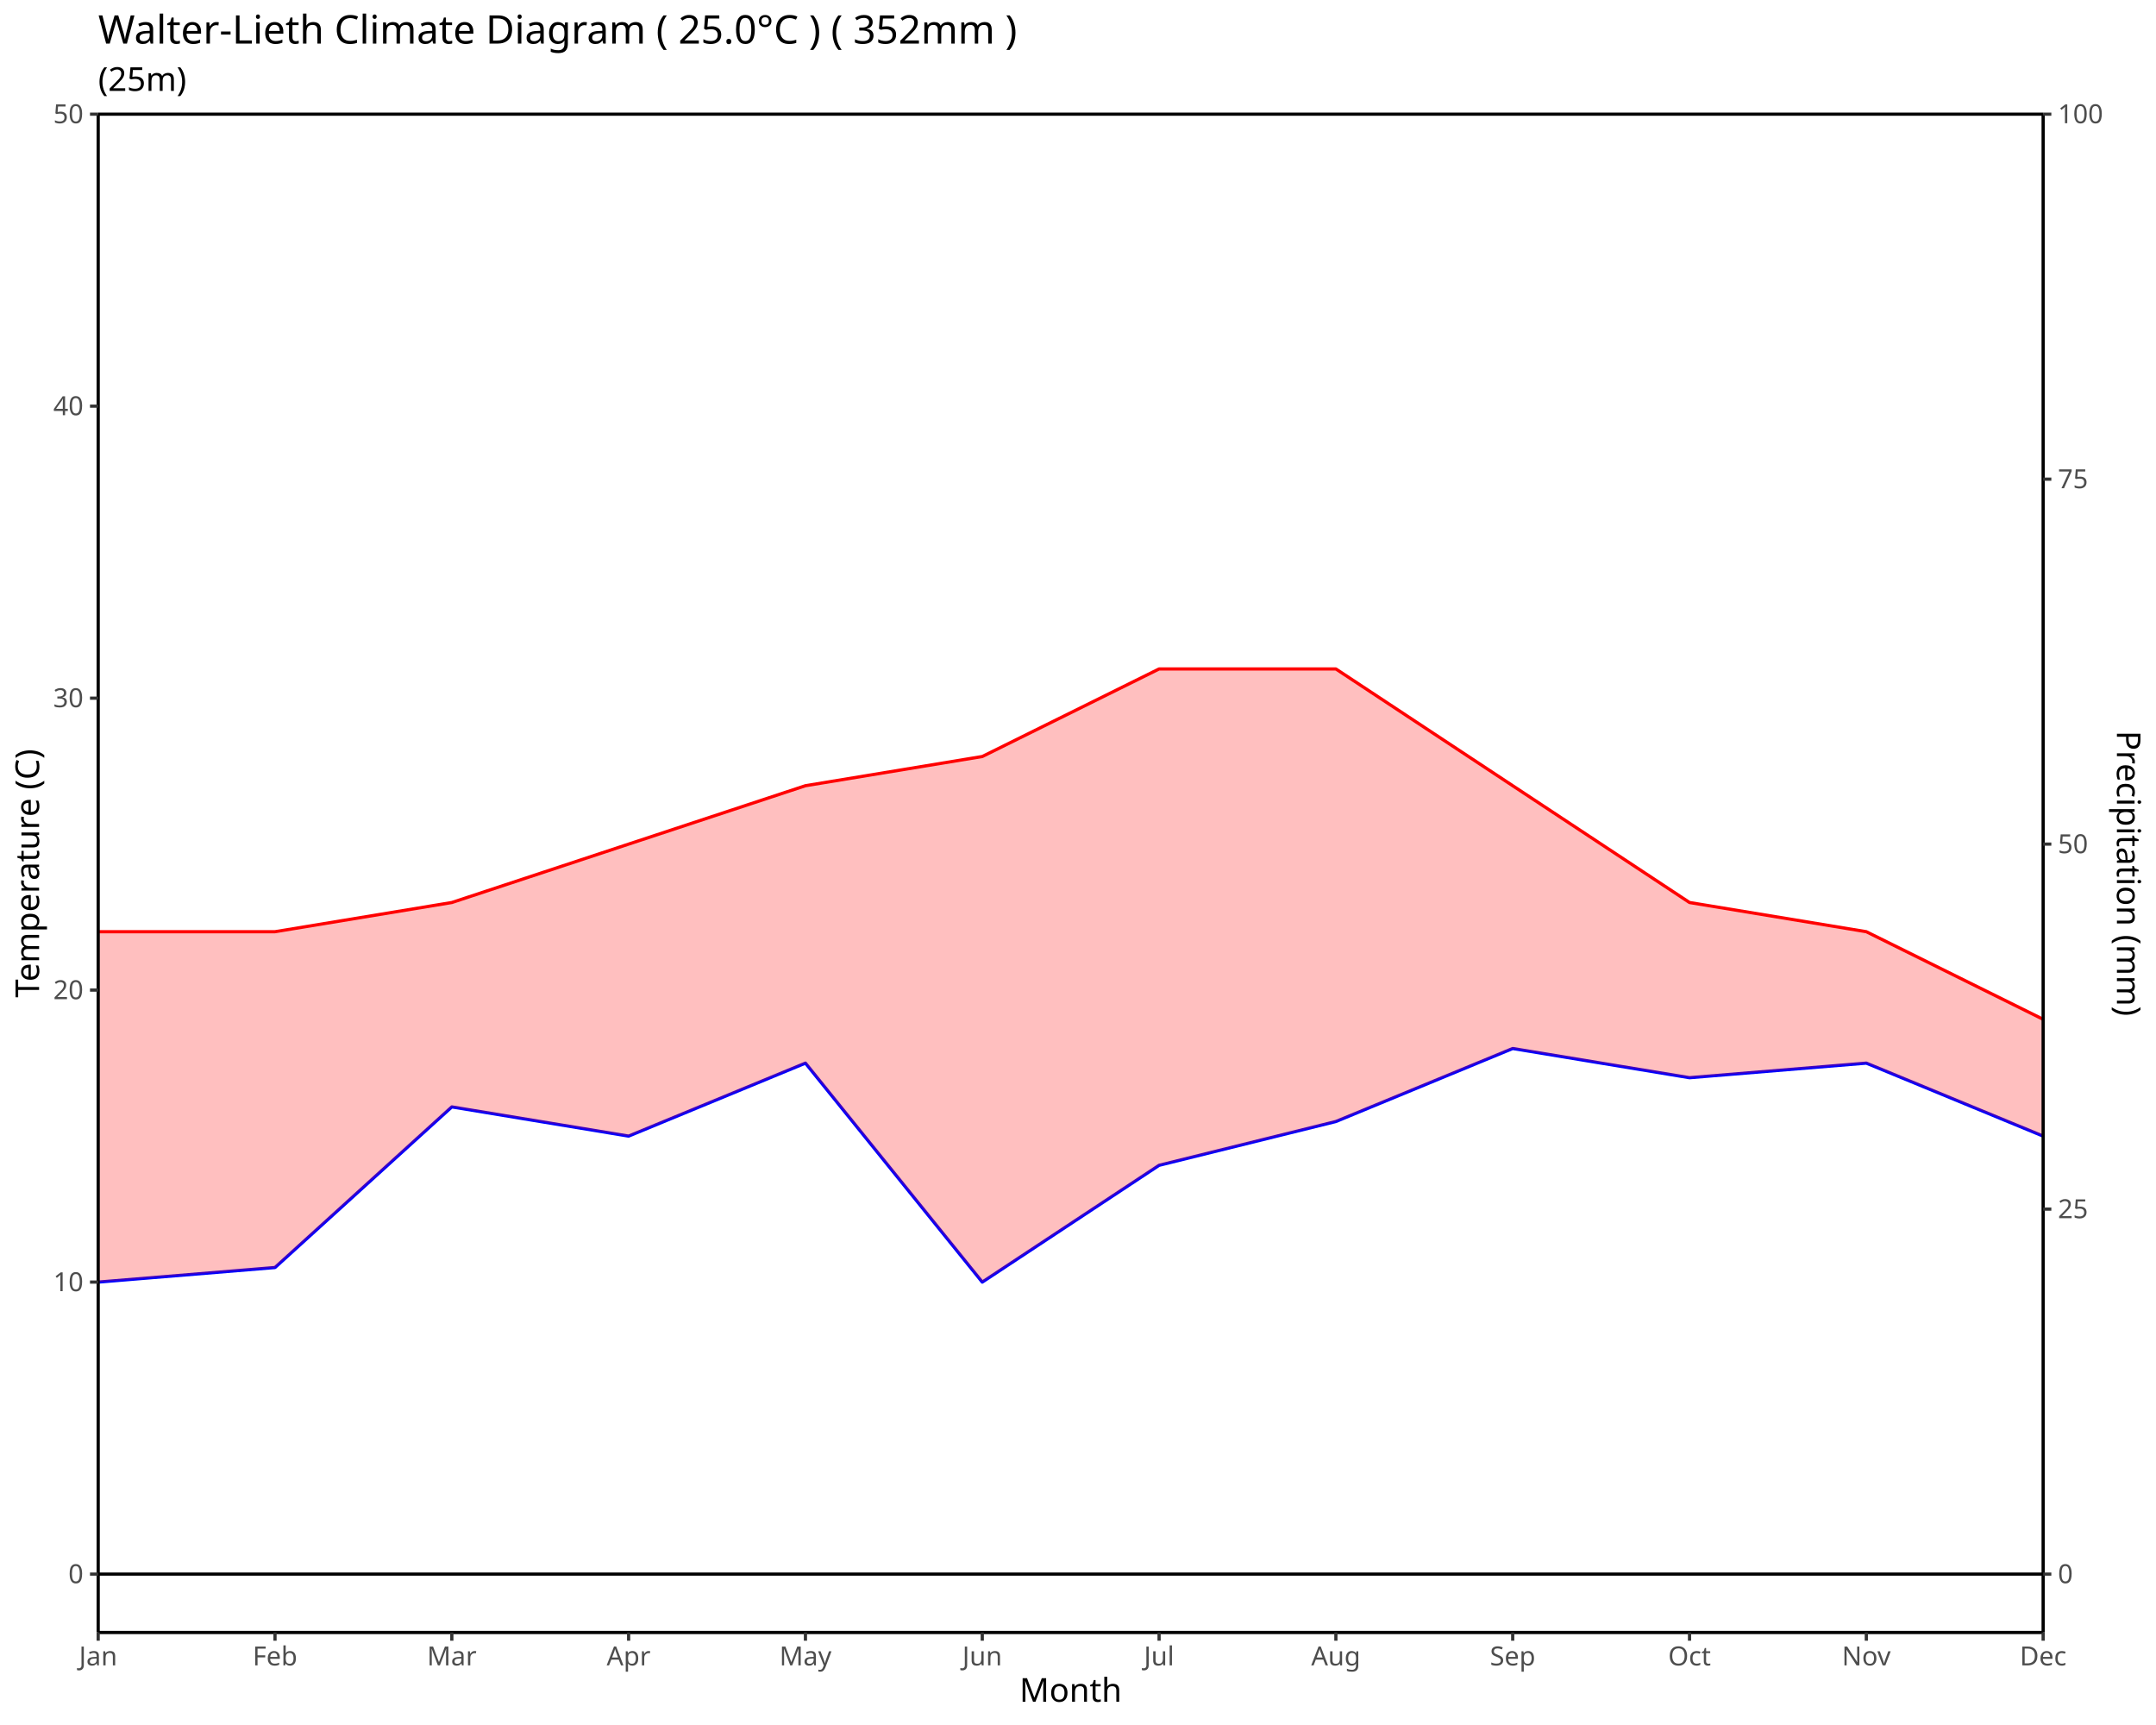
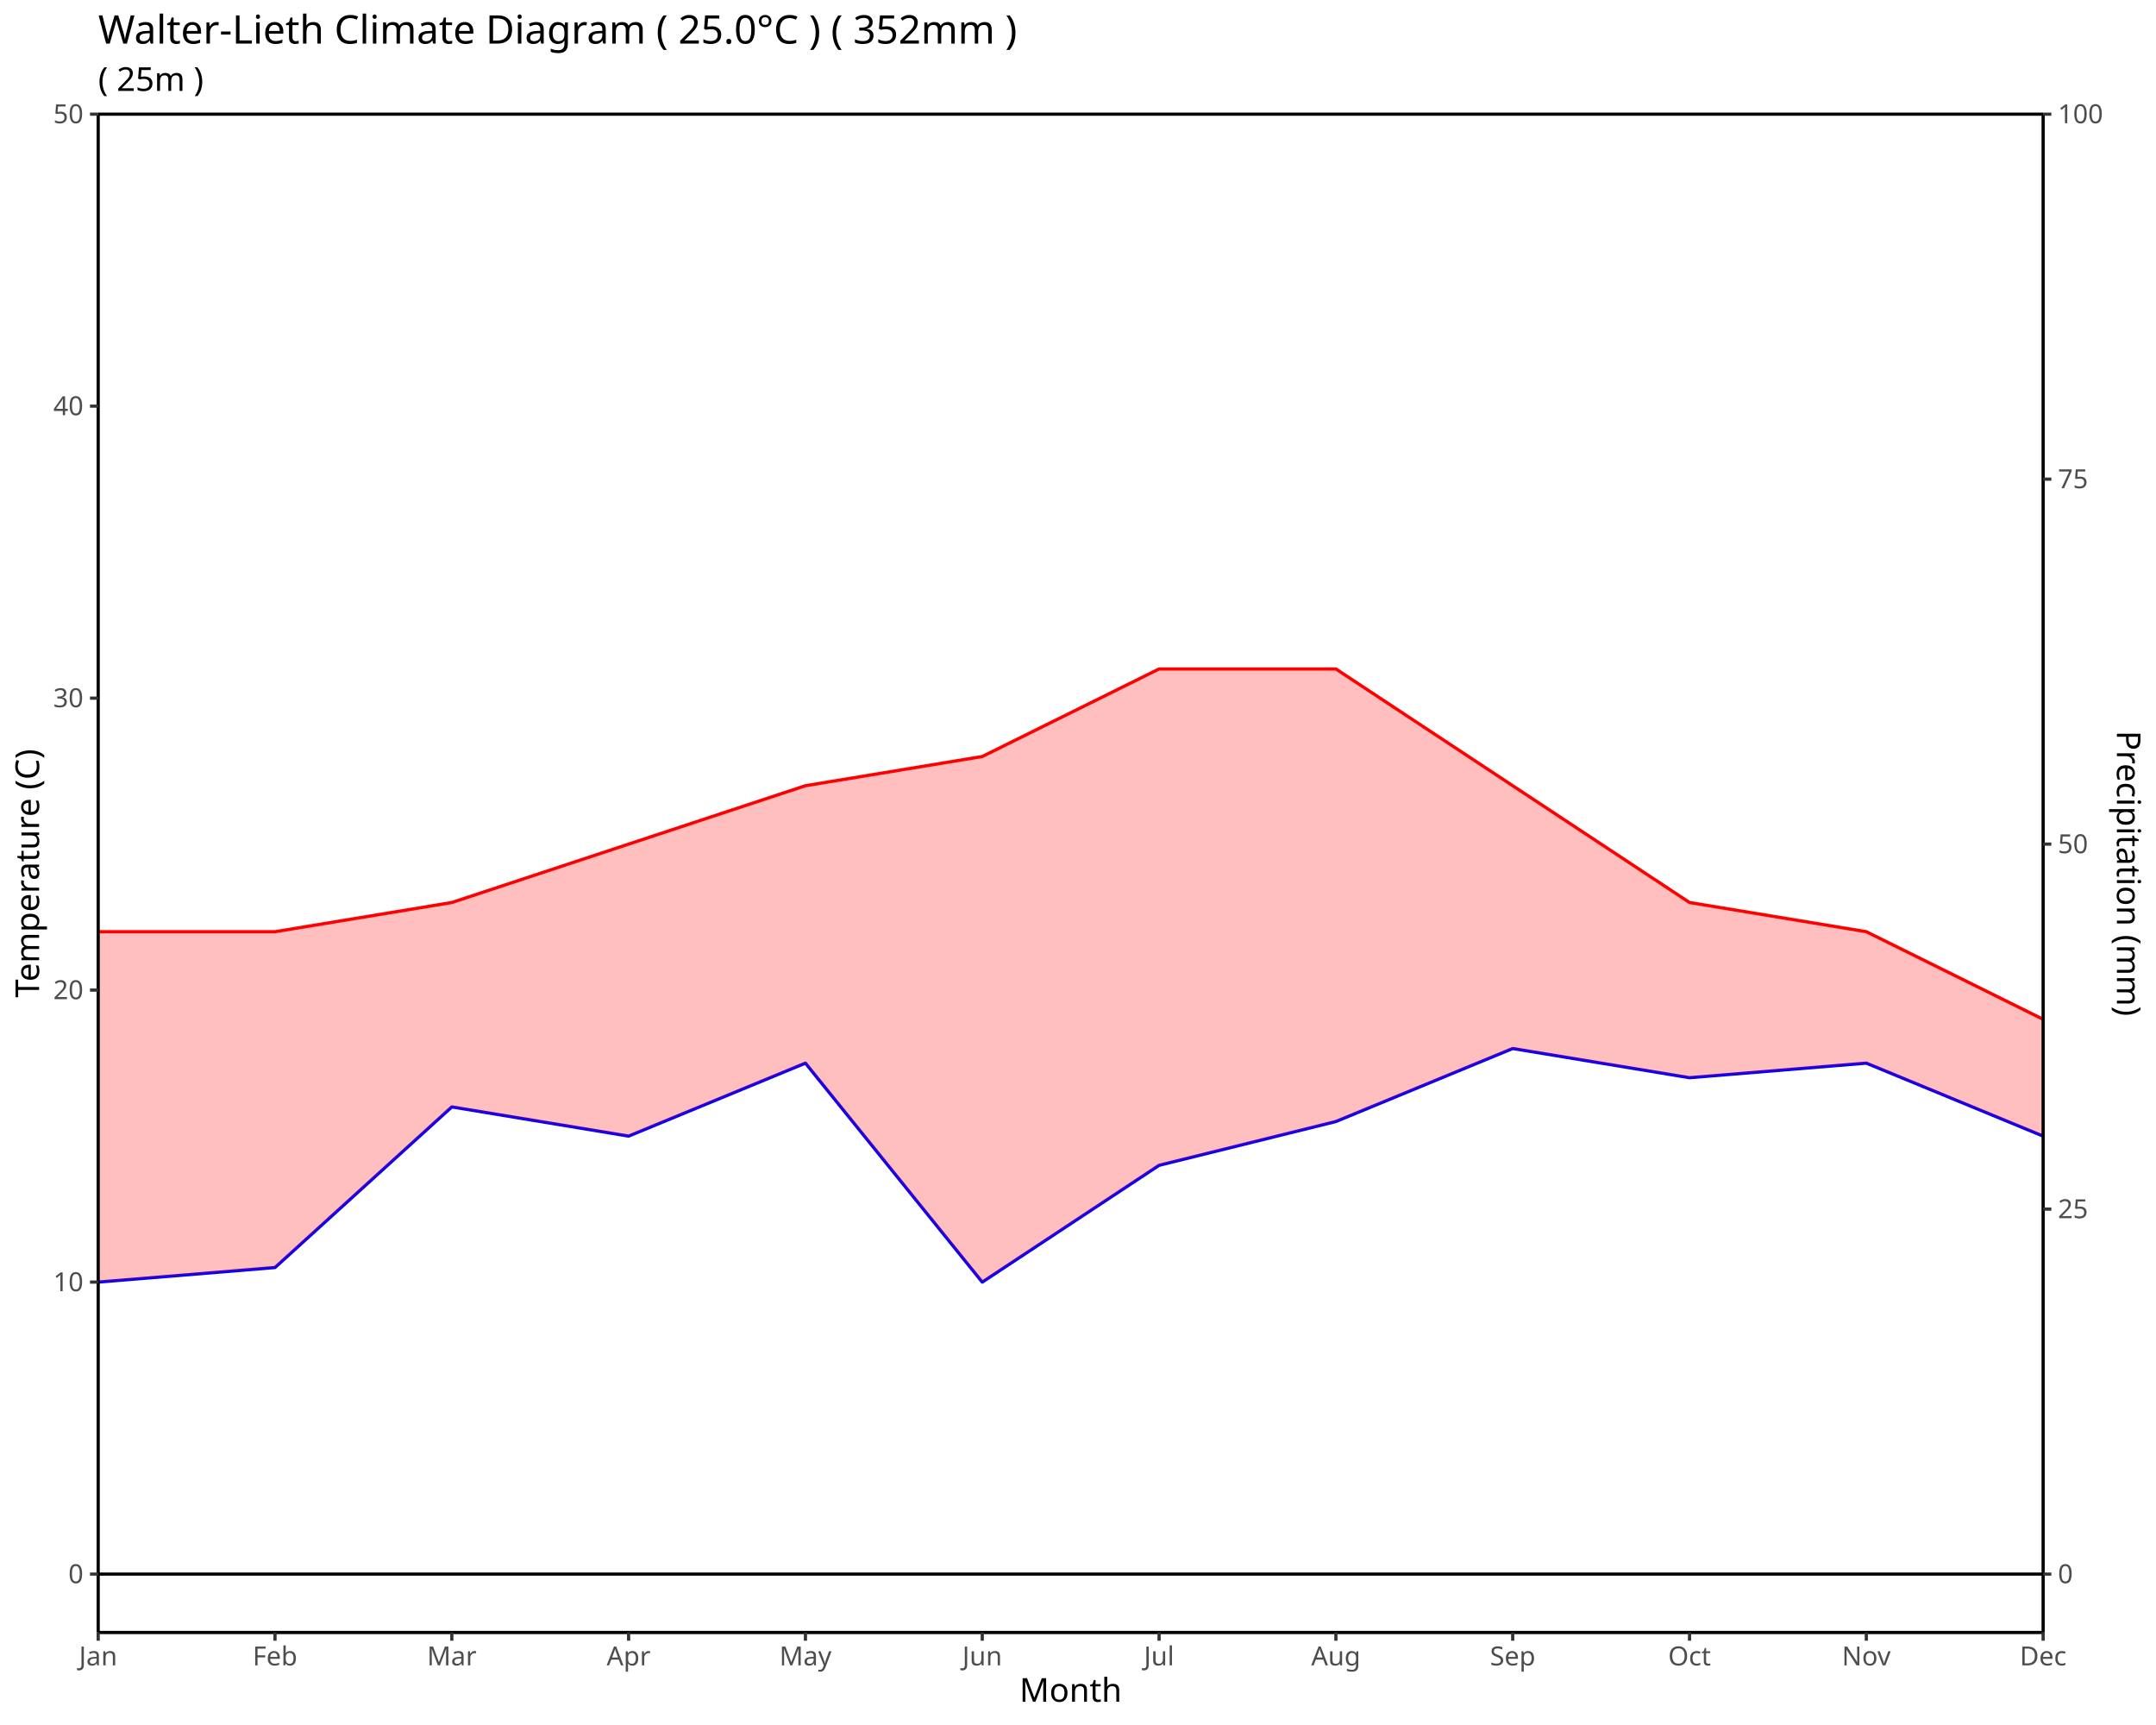
<svg xmlns="http://www.w3.org/2000/svg" class="svglite" data-engine-version="2.0" width="720.00pt" height="576.00pt" viewBox="0 0 720.00 576.00">
  <defs>
    <style type="text/css">
    .svglite line, .svglite polyline, .svglite polygon, .svglite path, .svglite rect, .svglite circle {
      fill: none;
      stroke: #000000;
      stroke-linecap: round;
      stroke-linejoin: round;
      stroke-miterlimit: 10.00;
    }
  </style>
  </defs>
  <rect width="100%" height="100%" style="stroke: none; fill: #FFFFFF;" />
  <defs>
    <clipPath id="cpMC4wMHw3MjAuMDB8MC4wMHw1NzYuMDA=">
      <rect x="0.00" y="0.00" width="720.00" height="576.00" />
    </clipPath>
  </defs>
  <g clip-path="url(#cpMC4wMHw3MjAuMDB8MC4wMHw1NzYuMDA=)">
    <rect x="0.00" y="0.00" width="720.00" height="576.00" style="stroke-width: 1.07; stroke: #FFFFFF; fill: #FFFFFF;" />
    <rect x="32.79" y="38.12" width="649.52" height="507.00" style="stroke-width: 1.07; stroke: none; fill: #FFFFFF;" />
    <polyline points="32.79,311.11 91.84,311.11 150.89,301.36 209.93,281.86 268.98,262.36 328.03,252.61 387.08,223.37 446.12,223.37 505.17,262.36 564.22,301.36 623.26,311.11 682.31,340.36 " style="stroke-width: 1.07; stroke: #FF0000; stroke-linecap: butt;" />
    <polyline points="32.79,428.11 91.84,423.24 150.89,369.61 209.93,379.36 268.98,354.99 328.03,428.11 387.08,389.11 446.12,374.49 505.17,350.11 564.22,359.86 623.26,354.99 682.31,379.36 " style="stroke-width: 1.07; stroke: #0000FF; stroke-linecap: butt;" />
    <line x1="32.79" y1="38.12" x2="682.31" y2="38.12" style="stroke-width: 1.07; stroke-linecap: butt;" />
    <line x1="32.79" y1="525.61" x2="682.31" y2="525.61" style="stroke-width: 1.07; stroke-linecap: butt;" />
    <polygon points="32.79,311.11 91.84,311.11 150.89,301.36 209.93,281.86 268.98,262.36 328.03,252.61 387.08,223.37 446.12,223.37 505.17,262.36 564.22,301.36 623.26,311.11 682.31,340.36 682.31,379.36 623.26,354.99 564.22,359.86 505.17,350.11 446.12,374.49 387.08,389.11 328.03,428.11 268.98,354.99 209.93,379.36 150.89,369.61 91.84,423.24 32.79,428.11 " style="stroke-width: 0.00; stroke: none; stroke-linecap: butt; fill: #FF0000; fill-opacity: 0.25;" />
    <polyline points="32.79,311.11 91.84,311.11 150.89,301.36 209.93,281.86 268.98,262.36 328.03,252.61 387.08,223.37 446.12,223.37 505.17,262.36 564.22,301.36 623.26,311.11 682.31,340.36 " style="stroke-width: 1.07; stroke: none; stroke-linecap: butt;" />
    <polyline points="682.31,379.36 623.26,354.99 564.22,359.86 505.17,350.11 446.12,374.49 387.08,389.11 328.03,428.11 268.98,354.99 209.93,379.36 150.89,369.61 91.84,423.24 32.79,428.11 " style="stroke-width: 1.07; stroke: none; stroke-linecap: butt;" />
    <polyline points="32.79,545.11 32.79,38.12 " style="stroke-width: 1.07; stroke-linecap: butt;" />
    <text x="27.86" y="528.64" text-anchor="end" style="font-size: 8.80px; fill: #4D4D4D; font-family: sans;" textLength="4.89px" lengthAdjust="spacingAndGlyphs">0</text>
    <text x="27.86" y="431.14" text-anchor="end" style="font-size: 8.80px; fill: #4D4D4D; font-family: sans;" textLength="9.79px" lengthAdjust="spacingAndGlyphs">10</text>
    <text x="27.86" y="333.64" text-anchor="end" style="font-size: 8.80px; fill: #4D4D4D; font-family: sans;" textLength="9.79px" lengthAdjust="spacingAndGlyphs">20</text>
    <text x="27.86" y="236.14" text-anchor="end" style="font-size: 8.80px; fill: #4D4D4D; font-family: sans;" textLength="9.79px" lengthAdjust="spacingAndGlyphs">30</text>
    <text x="27.86" y="138.64" text-anchor="end" style="font-size: 8.80px; fill: #4D4D4D; font-family: sans;" textLength="9.79px" lengthAdjust="spacingAndGlyphs">40</text>
    <text x="27.86" y="41.14" text-anchor="end" style="font-size: 8.80px; fill: #4D4D4D; font-family: sans;" textLength="9.79px" lengthAdjust="spacingAndGlyphs">50</text>
    <polyline points="30.05,525.61 32.79,525.61 " style="stroke-width: 1.07; stroke: #333333; stroke-linecap: butt;" />
    <polyline points="30.05,428.11 32.79,428.11 " style="stroke-width: 1.07; stroke: #333333; stroke-linecap: butt;" />
    <polyline points="30.05,330.61 32.79,330.61 " style="stroke-width: 1.07; stroke: #333333; stroke-linecap: butt;" />
    <polyline points="30.05,233.12 32.79,233.12 " style="stroke-width: 1.07; stroke: #333333; stroke-linecap: butt;" />
    <polyline points="30.05,135.62 32.79,135.62 " style="stroke-width: 1.07; stroke: #333333; stroke-linecap: butt;" />
    <polyline points="30.05,38.12 32.79,38.12 " style="stroke-width: 1.07; stroke: #333333; stroke-linecap: butt;" />
    <polyline points="682.31,545.11 682.31,38.12 " style="stroke-width: 1.07; stroke-linecap: butt;" />
    <polyline points="685.05,525.61 682.31,525.61 " style="stroke-width: 1.07; stroke: #333333; stroke-linecap: butt;" />
    <polyline points="685.05,403.74 682.31,403.74 " style="stroke-width: 1.07; stroke: #333333; stroke-linecap: butt;" />
    <polyline points="685.05,281.86 682.31,281.86 " style="stroke-width: 1.07; stroke: #333333; stroke-linecap: butt;" />
    <polyline points="685.05,159.99 682.31,159.99 " style="stroke-width: 1.07; stroke: #333333; stroke-linecap: butt;" />
    <polyline points="685.05,38.12 682.31,38.12 " style="stroke-width: 1.07; stroke: #333333; stroke-linecap: butt;" />
    <text x="687.24" y="528.64" style="font-size: 8.80px; fill: #4D4D4D; font-family: sans;" textLength="4.89px" lengthAdjust="spacingAndGlyphs">0</text>
    <text x="687.24" y="406.77" style="font-size: 8.80px; fill: #4D4D4D; font-family: sans;" textLength="9.79px" lengthAdjust="spacingAndGlyphs">25</text>
    <text x="687.24" y="284.89" style="font-size: 8.80px; fill: #4D4D4D; font-family: sans;" textLength="9.79px" lengthAdjust="spacingAndGlyphs">50</text>
    <text x="687.24" y="163.02" style="font-size: 8.80px; fill: #4D4D4D; font-family: sans;" textLength="9.79px" lengthAdjust="spacingAndGlyphs">75</text>
    <text x="687.24" y="41.14" style="font-size: 8.80px; fill: #4D4D4D; font-family: sans;" textLength="14.68px" lengthAdjust="spacingAndGlyphs">100</text>
    <polyline points="32.79,545.11 682.31,545.11 " style="stroke-width: 1.07; stroke-linecap: butt;" />
    <polyline points="32.79,547.85 32.79,545.11 " style="stroke-width: 1.07; stroke: #333333; stroke-linecap: butt;" />
    <polyline points="91.84,547.85 91.84,545.11 " style="stroke-width: 1.07; stroke: #333333; stroke-linecap: butt;" />
    <polyline points="150.89,547.85 150.89,545.11 " style="stroke-width: 1.07; stroke: #333333; stroke-linecap: butt;" />
    <polyline points="209.93,547.85 209.93,545.11 " style="stroke-width: 1.07; stroke: #333333; stroke-linecap: butt;" />
    <polyline points="268.98,547.85 268.98,545.11 " style="stroke-width: 1.07; stroke: #333333; stroke-linecap: butt;" />
    <polyline points="328.03,547.85 328.03,545.11 " style="stroke-width: 1.07; stroke: #333333; stroke-linecap: butt;" />
    <polyline points="387.08,547.85 387.08,545.11 " style="stroke-width: 1.07; stroke: #333333; stroke-linecap: butt;" />
    <polyline points="446.12,547.85 446.12,545.11 " style="stroke-width: 1.07; stroke: #333333; stroke-linecap: butt;" />
    <polyline points="505.17,547.85 505.17,545.11 " style="stroke-width: 1.07; stroke: #333333; stroke-linecap: butt;" />
    <polyline points="564.22,547.85 564.22,545.11 " style="stroke-width: 1.07; stroke: #333333; stroke-linecap: butt;" />
    <polyline points="623.26,547.85 623.26,545.11 " style="stroke-width: 1.07; stroke: #333333; stroke-linecap: butt;" />
    <polyline points="682.31,547.85 682.31,545.11 " style="stroke-width: 1.07; stroke: #333333; stroke-linecap: butt;" />
    <text x="32.79" y="556.10" text-anchor="middle" style="font-size: 8.80px; fill: #4D4D4D; font-family: sans;" textLength="14.19px" lengthAdjust="spacingAndGlyphs">Jan</text>
    <text x="91.84" y="556.10" text-anchor="middle" style="font-size: 8.80px; fill: #4D4D4D; font-family: sans;" textLength="15.16px" lengthAdjust="spacingAndGlyphs">Feb</text>
    <text x="150.89" y="556.10" text-anchor="middle" style="font-size: 8.80px; fill: #4D4D4D; font-family: sans;" textLength="15.16px" lengthAdjust="spacingAndGlyphs">Mar</text>
    <text x="209.93" y="556.10" text-anchor="middle" style="font-size: 8.80px; fill: #4D4D4D; font-family: sans;" textLength="13.70px" lengthAdjust="spacingAndGlyphs">Apr</text>
    <text x="268.98" y="556.10" text-anchor="middle" style="font-size: 8.80px; fill: #4D4D4D; font-family: sans;" textLength="16.63px" lengthAdjust="spacingAndGlyphs">May</text>
    <text x="328.03" y="556.10" text-anchor="middle" style="font-size: 8.80px; fill: #4D4D4D; font-family: sans;" textLength="14.19px" lengthAdjust="spacingAndGlyphs">Jun</text>
    <text x="387.08" y="556.10" text-anchor="middle" style="font-size: 8.80px; fill: #4D4D4D; font-family: sans;" textLength="11.25px" lengthAdjust="spacingAndGlyphs">Jul</text>
    <text x="446.12" y="556.10" text-anchor="middle" style="font-size: 8.80px; fill: #4D4D4D; font-family: sans;" textLength="15.66px" lengthAdjust="spacingAndGlyphs">Aug</text>
    <text x="505.17" y="556.10" text-anchor="middle" style="font-size: 8.80px; fill: #4D4D4D; font-family: sans;" textLength="15.66px" lengthAdjust="spacingAndGlyphs">Sep</text>
    <text x="564.22" y="556.10" text-anchor="middle" style="font-size: 8.80px; fill: #4D4D4D; font-family: sans;" textLength="13.70px" lengthAdjust="spacingAndGlyphs">Oct</text>
    <text x="623.26" y="556.10" text-anchor="middle" style="font-size: 8.80px; fill: #4D4D4D; font-family: sans;" textLength="15.66px" lengthAdjust="spacingAndGlyphs">Nov</text>
    <text x="682.31" y="556.10" text-anchor="middle" style="font-size: 8.80px; fill: #4D4D4D; font-family: sans;" textLength="15.66px" lengthAdjust="spacingAndGlyphs">Dec</text>
    <text x="357.55" y="568.24" text-anchor="middle" style="font-size: 11.00px; font-family: sans;" textLength="30.58px" lengthAdjust="spacingAndGlyphs">Month</text>
    <text transform="translate(13.05,291.61) rotate(-90)" text-anchor="middle" style="font-size: 11.00px; font-family: sans;" textLength="81.31px" lengthAdjust="spacingAndGlyphs">Temperature (C)</text>
    <text transform="translate(706.95,291.61) rotate(90)" text-anchor="middle" style="font-size: 11.00px; font-family: sans;" textLength="89.25px" lengthAdjust="spacingAndGlyphs">Precipitation (mm)</text>
-     <text x="32.79" y="30.35" style="font-size: 11.00px; font-family: sans;" textLength="28.73px" lengthAdjust="spacingAndGlyphs">(25m)</text>
+     <text x="32.79" y="30.35" style="font-size: 11.00px; font-family: sans;" textLength="34.84px" lengthAdjust="spacingAndGlyphs">( 25m )</text>
    <text x="32.79" y="14.56" style="font-size: 13.20px; font-family: sans;" textLength="352.25px" lengthAdjust="spacingAndGlyphs">Walter-Lieth Climate Diagram           ( 25.0°C )      ( 352mm )</text>
  </g>
</svg>
